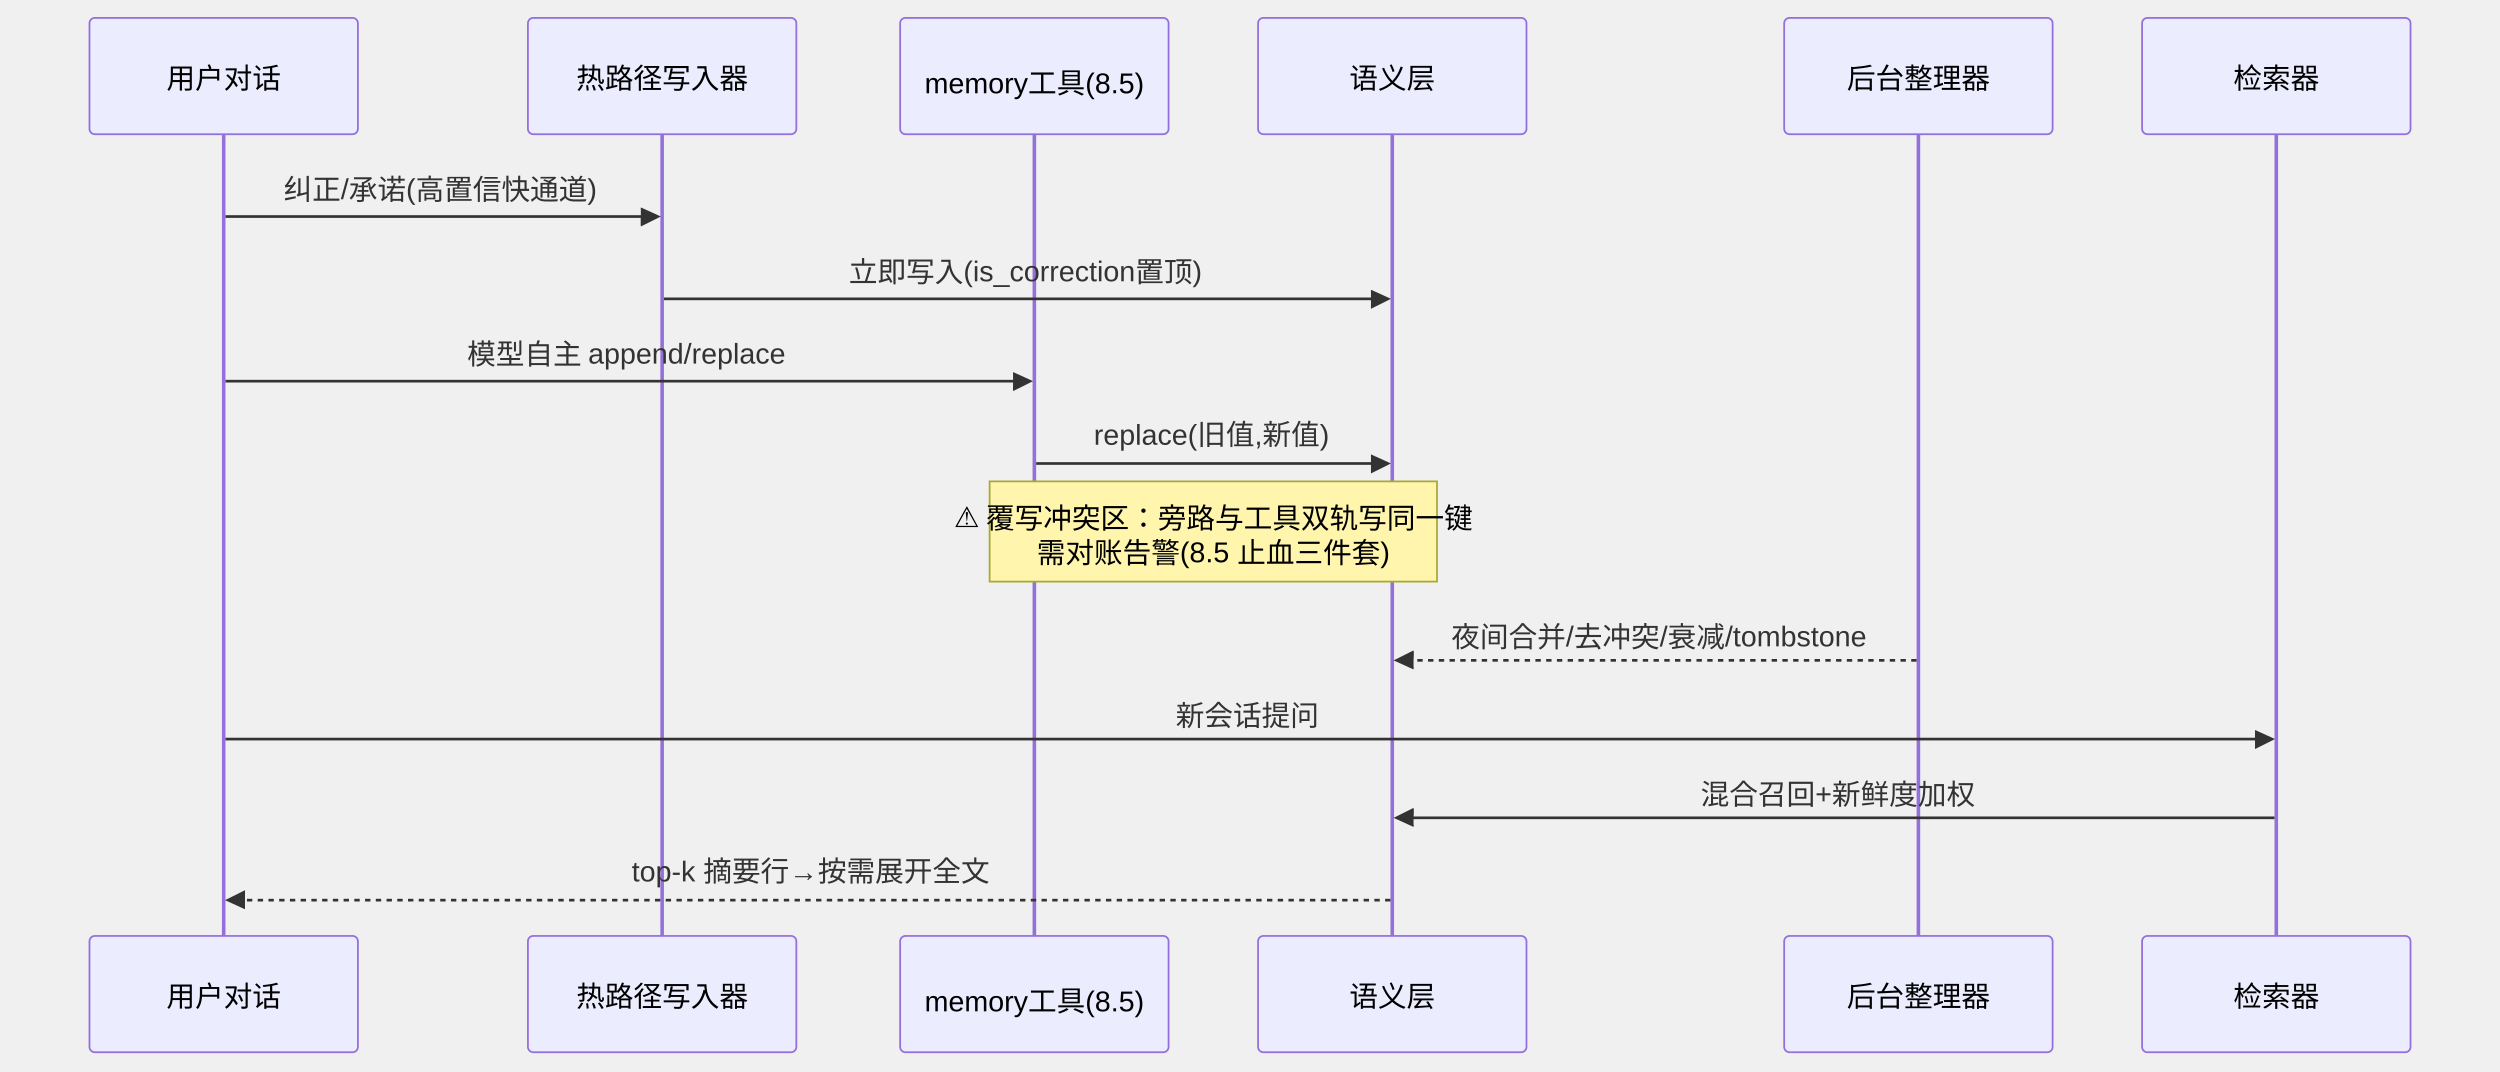
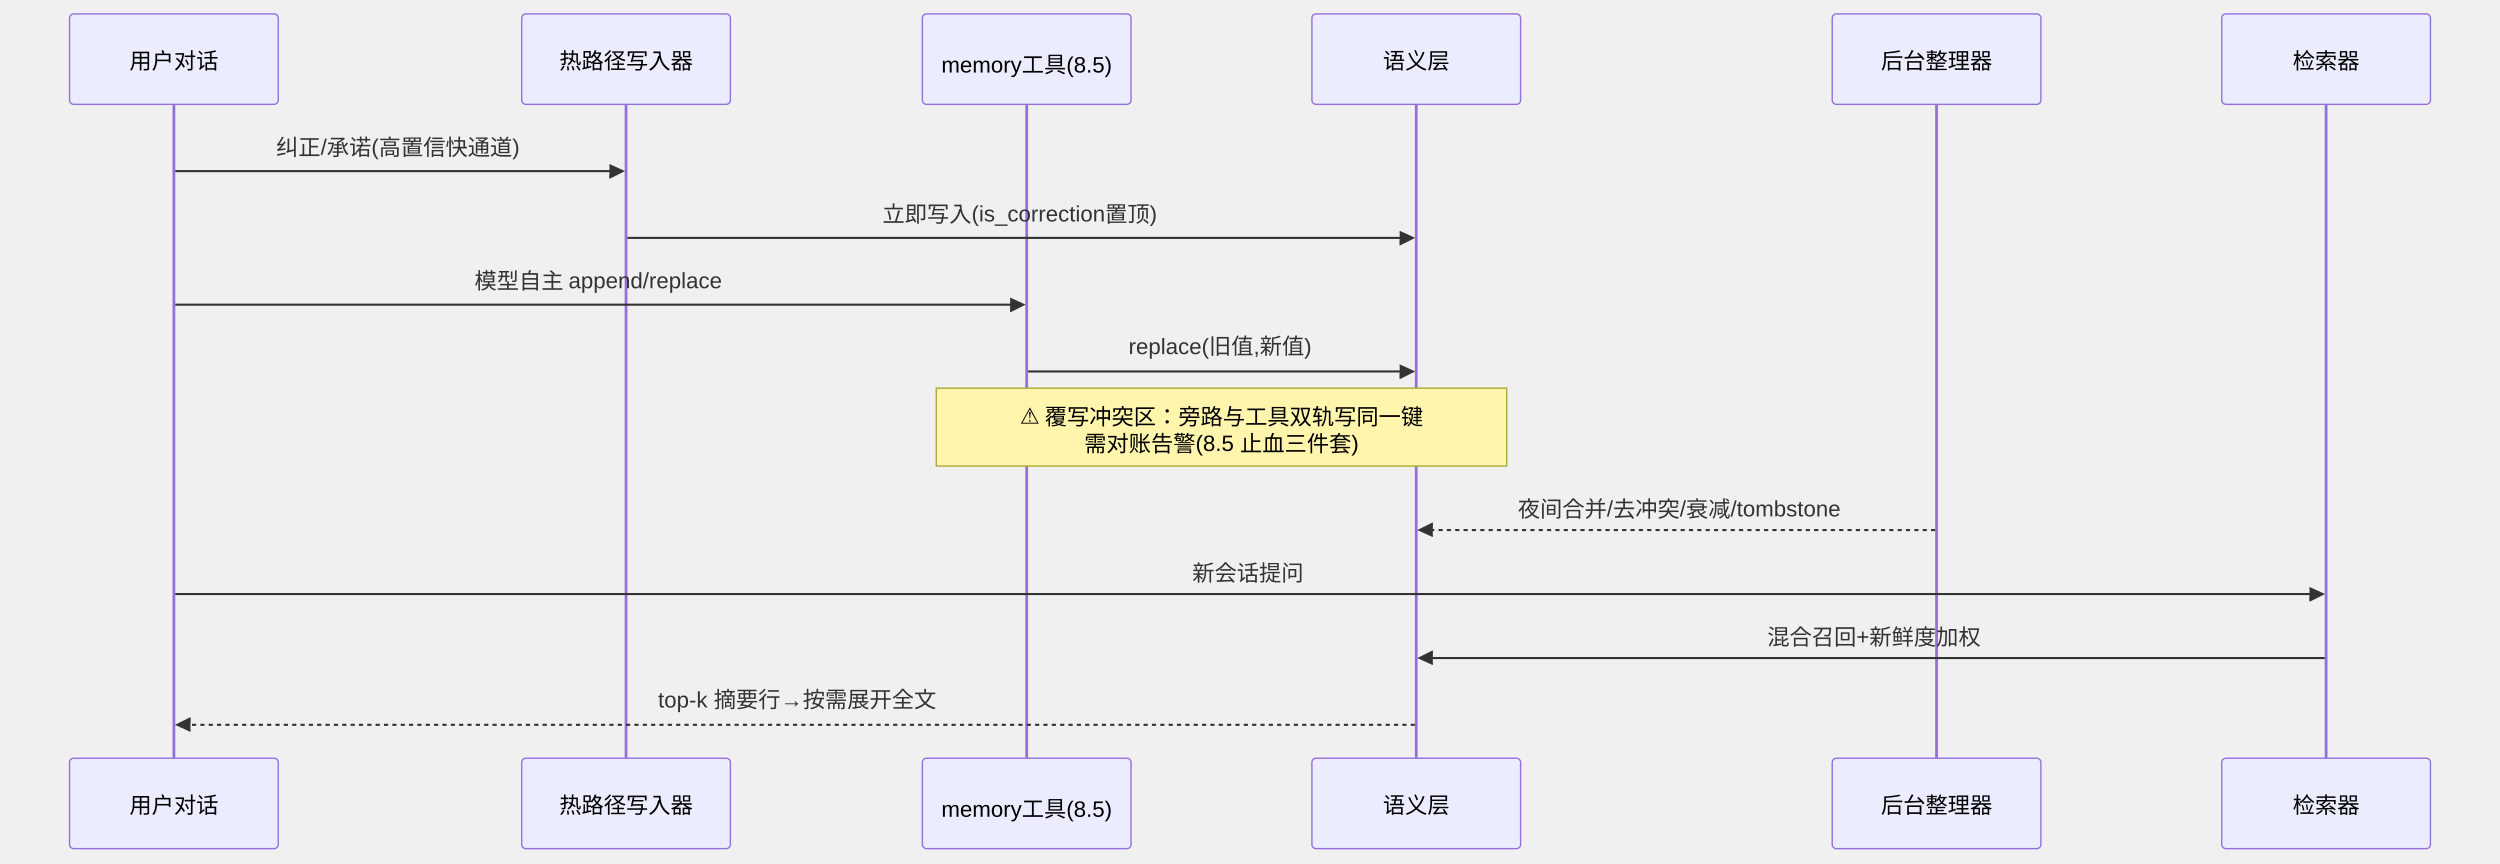
- <svg xmlns="http://www.w3.org/2000/svg" id="my-svg" width="100%" style="max-width: 1397px; background-color: white;" viewBox="-50 -10 1397 599" role="graphics-document document" aria-roledescription="sequence">
+ <svg xmlns="http://www.w3.org/2000/svg" id="my-svg" width="1797" height="621" viewBox="-50 -10 1797 621" role="graphics-document document" aria-roledescription="sequence" style="background-color: white;">
  <g>
-     <rect x="1147" y="513" fill="#eaeaea" stroke="#666" width="150" height="65" name="RT" rx="3" ry="3" class="actor actor-bottom" />
-     <text x="1222" y="545.5" dominant-baseline="central" alignment-baseline="central" class="actor actor-box" style="text-anchor: middle; font-size: 16px; font-weight: 400;">
-       <tspan x="1222" dy="0">检索器</tspan>
+     <rect x="1547" y="535" fill="#eaeaea" stroke="#666" width="150" height="65" name="RT" rx="3" ry="3" class="actor actor-bottom" />
+     <text x="1622" y="567.5" dominant-baseline="central" alignment-baseline="central" class="actor actor-box" style="text-anchor: middle; font-size: 16px; font-weight: 400;">
+       <tspan x="1622" dy="0">检索器</tspan>
    </text>
  </g>
  <g>
-     <rect x="947" y="513" fill="#eaeaea" stroke="#666" width="150" height="65" name="C" rx="3" ry="3" class="actor actor-bottom" />
-     <text x="1022" y="545.5" dominant-baseline="central" alignment-baseline="central" class="actor actor-box" style="text-anchor: middle; font-size: 16px; font-weight: 400;">
-       <tspan x="1022" dy="0">后台整理器</tspan>
+     <rect x="1267" y="535" fill="#eaeaea" stroke="#666" width="150" height="65" name="C" rx="3" ry="3" class="actor actor-bottom" />
+     <text x="1342" y="567.5" dominant-baseline="central" alignment-baseline="central" class="actor actor-box" style="text-anchor: middle; font-size: 16px; font-weight: 400;">
+       <tspan x="1342" dy="0">后台整理器</tspan>
    </text>
  </g>
  <g>
-     <rect x="653" y="513" fill="#eaeaea" stroke="#666" width="150" height="65" name="DB" rx="3" ry="3" class="actor actor-bottom" />
-     <text x="728" y="545.5" dominant-baseline="central" alignment-baseline="central" class="actor actor-box" style="text-anchor: middle; font-size: 16px; font-weight: 400;">
-       <tspan x="728" dy="0">语义层</tspan>
+     <rect x="893" y="535" fill="#eaeaea" stroke="#666" width="150" height="65" name="DB" rx="3" ry="3" class="actor actor-bottom" />
+     <text x="968" y="567.5" dominant-baseline="central" alignment-baseline="central" class="actor actor-box" style="text-anchor: middle; font-size: 16px; font-weight: 400;">
+       <tspan x="968" dy="0">语义层</tspan>
    </text>
  </g>
  <g>
-     <rect x="453" y="513" fill="#eaeaea" stroke="#666" width="150" height="65" name="M" rx="3" ry="3" class="actor actor-bottom" />
-     <text x="528" y="545.5" dominant-baseline="central" alignment-baseline="central" class="actor actor-box" style="text-anchor: middle; font-size: 16px; font-weight: 400;">
-       <tspan x="528" dy="0">memory工具(8.5)</tspan>
+     <rect x="613" y="535" fill="#eaeaea" stroke="#666" width="150" height="65" name="M" rx="3" ry="3" class="actor actor-bottom" />
+     <text x="688" y="567.5" dominant-baseline="central" alignment-baseline="central" class="actor actor-box" style="text-anchor: middle; font-size: 16px; font-weight: 400;">
+       <tspan x="688" dy="0">memory工具(8.5)</tspan>
    </text>
  </g>
  <g>
-     <rect x="245" y="513" fill="#eaeaea" stroke="#666" width="150" height="65" name="H" rx="3" ry="3" class="actor actor-bottom" />
-     <text x="320" y="545.5" dominant-baseline="central" alignment-baseline="central" class="actor actor-box" style="text-anchor: middle; font-size: 16px; font-weight: 400;">
-       <tspan x="320" dy="0">热路径写入器</tspan>
+     <rect x="325" y="535" fill="#eaeaea" stroke="#666" width="150" height="65" name="H" rx="3" ry="3" class="actor actor-bottom" />
+     <text x="400" y="567.5" dominant-baseline="central" alignment-baseline="central" class="actor actor-box" style="text-anchor: middle; font-size: 16px; font-weight: 400;">
+       <tspan x="400" dy="0">热路径写入器</tspan>
    </text>
  </g>
  <g>
-     <rect x="0" y="513" fill="#eaeaea" stroke="#666" width="150" height="65" name="U" rx="3" ry="3" class="actor actor-bottom" />
-     <text x="75" y="545.5" dominant-baseline="central" alignment-baseline="central" class="actor actor-box" style="text-anchor: middle; font-size: 16px; font-weight: 400;">
+     <rect x="0" y="535" fill="#eaeaea" stroke="#666" width="150" height="65" name="U" rx="3" ry="3" class="actor actor-bottom" />
+     <text x="75" y="567.5" dominant-baseline="central" alignment-baseline="central" class="actor actor-box" style="text-anchor: middle; font-size: 16px; font-weight: 400;">
      <tspan x="75" dy="0">用户对话</tspan>
    </text>
  </g>
  <g>
-     <line id="actor5" x1="1222" y1="65" x2="1222" y2="513" class="actor-line 200" stroke-width="0.5px" stroke="#999" name="RT" data-et="life-line" data-id="RT" />
+     <line id="actor5" x1="1622" y1="65" x2="1622" y2="535" class="actor-line 200" stroke-width="0.5px" stroke="#999" name="RT" data-et="life-line" data-id="RT" />
    <g id="root-5" data-et="participant" data-type="participant" data-id="RT">
-       <rect x="1147" y="0" fill="#eaeaea" stroke="#666" width="150" height="65" name="RT" rx="3" ry="3" class="actor actor-top" />
-       <text x="1222" y="32.5" dominant-baseline="central" alignment-baseline="central" class="actor actor-box" style="text-anchor: middle; font-size: 16px; font-weight: 400;">
-         <tspan x="1222" dy="0">检索器</tspan>
+       <rect x="1547" y="0" fill="#eaeaea" stroke="#666" width="150" height="65" name="RT" rx="3" ry="3" class="actor actor-top" />
+       <text x="1622" y="32.5" dominant-baseline="central" alignment-baseline="central" class="actor actor-box" style="text-anchor: middle; font-size: 16px; font-weight: 400;">
+         <tspan x="1622" dy="0">检索器</tspan>
      </text>
    </g>
  </g>
  <g>
-     <line id="actor4" x1="1022" y1="65" x2="1022" y2="513" class="actor-line 200" stroke-width="0.5px" stroke="#999" name="C" data-et="life-line" data-id="C" />
+     <line id="actor4" x1="1342" y1="65" x2="1342" y2="535" class="actor-line 200" stroke-width="0.5px" stroke="#999" name="C" data-et="life-line" data-id="C" />
    <g id="root-4" data-et="participant" data-type="participant" data-id="C">
-       <rect x="947" y="0" fill="#eaeaea" stroke="#666" width="150" height="65" name="C" rx="3" ry="3" class="actor actor-top" />
-       <text x="1022" y="32.5" dominant-baseline="central" alignment-baseline="central" class="actor actor-box" style="text-anchor: middle; font-size: 16px; font-weight: 400;">
-         <tspan x="1022" dy="0">后台整理器</tspan>
+       <rect x="1267" y="0" fill="#eaeaea" stroke="#666" width="150" height="65" name="C" rx="3" ry="3" class="actor actor-top" />
+       <text x="1342" y="32.5" dominant-baseline="central" alignment-baseline="central" class="actor actor-box" style="text-anchor: middle; font-size: 16px; font-weight: 400;">
+         <tspan x="1342" dy="0">后台整理器</tspan>
      </text>
    </g>
  </g>
  <g>
-     <line id="actor3" x1="728" y1="65" x2="728" y2="513" class="actor-line 200" stroke-width="0.5px" stroke="#999" name="DB" data-et="life-line" data-id="DB" />
+     <line id="actor3" x1="968" y1="65" x2="968" y2="535" class="actor-line 200" stroke-width="0.5px" stroke="#999" name="DB" data-et="life-line" data-id="DB" />
    <g id="root-3" data-et="participant" data-type="participant" data-id="DB">
-       <rect x="653" y="0" fill="#eaeaea" stroke="#666" width="150" height="65" name="DB" rx="3" ry="3" class="actor actor-top" />
-       <text x="728" y="32.5" dominant-baseline="central" alignment-baseline="central" class="actor actor-box" style="text-anchor: middle; font-size: 16px; font-weight: 400;">
-         <tspan x="728" dy="0">语义层</tspan>
+       <rect x="893" y="0" fill="#eaeaea" stroke="#666" width="150" height="65" name="DB" rx="3" ry="3" class="actor actor-top" />
+       <text x="968" y="32.5" dominant-baseline="central" alignment-baseline="central" class="actor actor-box" style="text-anchor: middle; font-size: 16px; font-weight: 400;">
+         <tspan x="968" dy="0">语义层</tspan>
      </text>
    </g>
  </g>
  <g>
-     <line id="actor2" x1="528" y1="65" x2="528" y2="513" class="actor-line 200" stroke-width="0.5px" stroke="#999" name="M" data-et="life-line" data-id="M" />
+     <line id="actor2" x1="688" y1="65" x2="688" y2="535" class="actor-line 200" stroke-width="0.5px" stroke="#999" name="M" data-et="life-line" data-id="M" />
    <g id="root-2" data-et="participant" data-type="participant" data-id="M">
-       <rect x="453" y="0" fill="#eaeaea" stroke="#666" width="150" height="65" name="M" rx="3" ry="3" class="actor actor-top" />
-       <text x="528" y="32.5" dominant-baseline="central" alignment-baseline="central" class="actor actor-box" style="text-anchor: middle; font-size: 16px; font-weight: 400;">
-         <tspan x="528" dy="0">memory工具(8.5)</tspan>
+       <rect x="613" y="0" fill="#eaeaea" stroke="#666" width="150" height="65" name="M" rx="3" ry="3" class="actor actor-top" />
+       <text x="688" y="32.5" dominant-baseline="central" alignment-baseline="central" class="actor actor-box" style="text-anchor: middle; font-size: 16px; font-weight: 400;">
+         <tspan x="688" dy="0">memory工具(8.5)</tspan>
      </text>
    </g>
  </g>
  <g>
-     <line id="actor1" x1="320" y1="65" x2="320" y2="513" class="actor-line 200" stroke-width="0.5px" stroke="#999" name="H" data-et="life-line" data-id="H" />
+     <line id="actor1" x1="400" y1="65" x2="400" y2="535" class="actor-line 200" stroke-width="0.5px" stroke="#999" name="H" data-et="life-line" data-id="H" />
    <g id="root-1" data-et="participant" data-type="participant" data-id="H">
-       <rect x="245" y="0" fill="#eaeaea" stroke="#666" width="150" height="65" name="H" rx="3" ry="3" class="actor actor-top" />
-       <text x="320" y="32.5" dominant-baseline="central" alignment-baseline="central" class="actor actor-box" style="text-anchor: middle; font-size: 16px; font-weight: 400;">
-         <tspan x="320" dy="0">热路径写入器</tspan>
+       <rect x="325" y="0" fill="#eaeaea" stroke="#666" width="150" height="65" name="H" rx="3" ry="3" class="actor actor-top" />
+       <text x="400" y="32.5" dominant-baseline="central" alignment-baseline="central" class="actor actor-box" style="text-anchor: middle; font-size: 16px; font-weight: 400;">
+         <tspan x="400" dy="0">热路径写入器</tspan>
      </text>
    </g>
  </g>
  <g>
-     <line id="actor0" x1="75" y1="65" x2="75" y2="513" class="actor-line 200" stroke-width="0.5px" stroke="#999" name="U" data-et="life-line" data-id="U" />
+     <line id="actor0" x1="75" y1="65" x2="75" y2="535" class="actor-line 200" stroke-width="0.5px" stroke="#999" name="U" data-et="life-line" data-id="U" />
    <g id="root-0" data-et="participant" data-type="participant" data-id="U">
      <rect x="0" y="0" fill="#eaeaea" stroke="#666" width="150" height="65" name="U" rx="3" ry="3" class="actor actor-top" />
      <text x="75" y="32.5" dominant-baseline="central" alignment-baseline="central" class="actor actor-box" style="text-anchor: middle; font-size: 16px; font-weight: 400;">
        <tspan x="75" dy="0">用户对话</tspan>
      </text>
    </g>
  </g>
  <style>#my-svg{font-family:"trebuchet ms",verdana,arial,sans-serif;font-size:16px;fill:#333;}@keyframes edge-animation-frame{from{stroke-dashoffset:0;}}@keyframes dash{to{stroke-dashoffset:0;}}#my-svg .edge-animation-slow{stroke-dasharray:9,5!important;stroke-dashoffset:900;animation:dash 50s linear infinite;stroke-linecap:round;}#my-svg .edge-animation-fast{stroke-dasharray:9,5!important;stroke-dashoffset:900;animation:dash 20s linear infinite;stroke-linecap:round;}#my-svg .error-icon{fill:#552222;}#my-svg .error-text{fill:#552222;stroke:#552222;}#my-svg .edge-thickness-normal{stroke-width:1px;}#my-svg .edge-thickness-thick{stroke-width:3.5px;}#my-svg .edge-pattern-solid{stroke-dasharray:0;}#my-svg .edge-thickness-invisible{stroke-width:0;fill:none;}#my-svg .edge-pattern-dashed{stroke-dasharray:3;}#my-svg .edge-pattern-dotted{stroke-dasharray:2;}#my-svg .marker{fill:#333333;stroke:#333333;}#my-svg .marker.cross{stroke:#333333;}#my-svg svg{font-family:"trebuchet ms",verdana,arial,sans-serif;font-size:16px;}#my-svg p{margin:0;}#my-svg .actor{stroke:#9370DB;fill:#ECECFF;stroke-width:1;}#my-svg rect.actor.outer-path[data-look="neo"]{filter:drop-shadow(1px 2px 2px rgba(185, 185, 185, 1));}#my-svg rect.note[data-look="neo"]{stroke:#aaaa33;fill:#fff5ad;filter:drop-shadow(1px 2px 2px rgba(185, 185, 185, 1));}#my-svg text.actor&gt;tspan{fill:black;stroke:none;}#my-svg .actor-line{stroke:#9370DB;}#my-svg .innerArc{stroke-width:1.5;stroke-dasharray:none;}#my-svg .messageLine0{stroke-width:1.5;stroke-dasharray:none;stroke:#333;}#my-svg .messageLine1{stroke-width:1.5;stroke-dasharray:2,2;stroke:#333;}#my-svg [id$="-arrowhead"] path{fill:#333;stroke:#333;}#my-svg .sequenceNumber{fill:white;}#my-svg [id$="-sequencenumber"]{fill:#333;}#my-svg [id$="-crosshead"] path{fill:#333;stroke:#333;}#my-svg .messageText{fill:#333;stroke:none;}#my-svg .labelBox{stroke:#9370DB;fill:#ECECFF;filter:none;}#my-svg .labelText,#my-svg .labelText&gt;tspan{fill:black;stroke:none;}#my-svg .loopText,#my-svg .loopText&gt;tspan{fill:black;stroke:none;}#my-svg .sectionTitle,#my-svg .sectionTitle&gt;tspan{fill:black;stroke:none;}#my-svg .loopLine{stroke-width:2px;stroke-dasharray:2,2;stroke:#9370DB;fill:#9370DB;}#my-svg .note{stroke:#aaaa33;fill:#fff5ad;}#my-svg .noteText,#my-svg .noteText&gt;tspan{fill:black;stroke:none;font-weight:normal;}#my-svg .activation0{fill:#f4f4f4;stroke:#666;}#my-svg .activation1{fill:#f4f4f4;stroke:#666;}#my-svg .activation2{fill:#f4f4f4;stroke:#666;}#my-svg .actorPopupMenu{position:absolute;}#my-svg .actorPopupMenuPanel{position:absolute;fill:#ECECFF;box-shadow:0px 8px 16px 0px rgba(0,0,0,0.2);filter:drop-shadow(3px 5px 2px rgb(0 0 0 / 0.4));}#my-svg .actor-man circle,#my-svg line{fill:#ECECFF;stroke-width:2px;}#my-svg g rect.rect{filter:drop-shadow(1px 2px 2px rgba(185, 185, 185, 1));stroke:#9370DB;}#my-svg .node .neo-node{stroke:#9370DB;}#my-svg [data-look="neo"].node rect,#my-svg [data-look="neo"].cluster rect,#my-svg [data-look="neo"].node polygon{stroke:#9370DB;filter:drop-shadow(1px 2px 2px rgba(185, 185, 185, 1));}#my-svg [data-look="neo"].swimlane.cluster rect{filter:none;}#my-svg [data-look="neo"].node path{stroke:#9370DB;stroke-width:1px;}#my-svg [data-look="neo"].node .outer-path{filter:drop-shadow(1px 2px 2px rgba(185, 185, 185, 1));}#my-svg [data-look="neo"].node .neo-line path{stroke:#9370DB;filter:none;}#my-svg [data-look="neo"].node circle{stroke:#9370DB;filter:drop-shadow(1px 2px 2px rgba(185, 185, 185, 1));}#my-svg [data-look="neo"].node circle .state-start{fill:#000000;}#my-svg [data-look="neo"].icon-shape .icon{fill:#9370DB;filter:drop-shadow(1px 2px 2px rgba(185, 185, 185, 1));}#my-svg [data-look="neo"].icon-shape .icon-neo path{stroke:#9370DB;filter:drop-shadow(1px 2px 2px rgba(185, 185, 185, 1));}#my-svg :root{--mermaid-font-family:"trebuchet ms",verdana,arial,sans-serif;}</style>
  <g />
  <defs>
    <symbol id="my-svg-computer" width="24" height="24">
      <path transform="scale(.5)" d="M2 2v13h20v-13h-20zm18 11h-16v-9h16v9zm-10.228 6l.466-1h3.524l.467 1h-4.457zm14.228 3h-24l2-6h2.104l-1.33 4h18.45l-1.297-4h2.073l2 6zm-5-10h-14v-7h14v7z" />
    </symbol>
  </defs>
  <defs>
    <symbol id="my-svg-database" fill-rule="evenodd" clip-rule="evenodd">
      <path transform="scale(.5)" d="M12.258.001l.256.004.255.005.253.008.251.01.249.012.247.015.246.016.242.019.241.02.239.023.236.024.233.027.231.028.229.031.225.032.223.034.22.036.217.038.214.04.211.041.208.043.205.045.201.046.198.048.194.05.191.051.187.053.183.054.18.056.175.057.172.059.168.06.163.061.16.063.155.064.15.066.074.033.073.033.071.034.07.034.069.035.068.035.067.035.066.035.064.036.064.036.062.036.06.036.06.037.058.037.058.037.055.038.055.038.053.038.052.038.051.039.05.039.048.039.047.039.045.04.044.04.043.04.041.04.04.041.039.041.037.041.036.041.034.041.033.042.032.042.03.042.029.042.027.042.026.043.024.043.023.043.021.043.02.043.018.044.017.043.015.044.013.044.012.044.011.045.009.044.007.045.006.045.004.045.002.045.001.045v17l-.001.045-.002.045-.004.045-.006.045-.007.045-.009.044-.011.045-.012.044-.013.044-.015.044-.017.043-.018.044-.02.043-.021.043-.023.043-.024.043-.026.043-.027.042-.029.042-.03.042-.032.042-.033.042-.034.041-.036.041-.037.041-.039.041-.04.041-.041.04-.043.04-.044.04-.045.04-.047.039-.048.039-.05.039-.051.039-.052.038-.053.038-.055.038-.055.038-.058.037-.058.037-.06.037-.06.036-.062.036-.064.036-.064.036-.066.035-.067.035-.068.035-.069.035-.07.034-.071.034-.073.033-.074.033-.15.066-.155.064-.16.063-.163.061-.168.06-.172.059-.175.057-.18.056-.183.054-.187.053-.191.051-.194.05-.198.048-.201.046-.205.045-.208.043-.211.041-.214.04-.217.038-.22.036-.223.034-.225.032-.229.031-.231.028-.233.027-.236.024-.239.023-.241.02-.242.019-.246.016-.247.015-.249.012-.251.01-.253.008-.255.005-.256.004-.258.001-.258-.001-.256-.004-.255-.005-.253-.008-.251-.01-.249-.012-.247-.015-.245-.016-.243-.019-.241-.02-.238-.023-.236-.024-.234-.027-.231-.028-.228-.031-.226-.032-.223-.034-.22-.036-.217-.038-.214-.04-.211-.041-.208-.043-.204-.045-.201-.046-.198-.048-.195-.05-.19-.051-.187-.053-.184-.054-.179-.056-.176-.057-.172-.059-.167-.06-.164-.061-.159-.063-.155-.064-.151-.066-.074-.033-.072-.033-.072-.034-.07-.034-.069-.035-.068-.035-.067-.035-.066-.035-.064-.036-.063-.036-.062-.036-.061-.036-.06-.037-.058-.037-.057-.037-.056-.038-.055-.038-.053-.038-.052-.038-.051-.039-.049-.039-.049-.039-.046-.039-.046-.04-.044-.04-.043-.04-.041-.04-.04-.041-.039-.041-.037-.041-.036-.041-.034-.041-.033-.042-.032-.042-.03-.042-.029-.042-.027-.042-.026-.043-.024-.043-.023-.043-.021-.043-.02-.043-.018-.044-.017-.043-.015-.044-.013-.044-.012-.044-.011-.045-.009-.044-.007-.045-.006-.045-.004-.045-.002-.045-.001-.045v-17l.001-.045.002-.045.004-.045.006-.045.007-.045.009-.044.011-.045.012-.044.013-.044.015-.044.017-.043.018-.044.02-.043.021-.043.023-.043.024-.043.026-.043.027-.042.029-.042.03-.042.032-.042.033-.042.034-.041.036-.041.037-.041.039-.041.04-.041.041-.04.043-.04.044-.04.046-.04.046-.039.049-.039.049-.039.051-.039.052-.038.053-.038.055-.038.056-.038.057-.037.058-.037.06-.037.061-.036.062-.036.063-.036.064-.036.066-.035.067-.035.068-.035.069-.035.07-.034.072-.034.072-.033.074-.033.151-.066.155-.064.159-.063.164-.061.167-.06.172-.059.176-.057.179-.056.184-.054.187-.053.19-.051.195-.05.198-.048.201-.046.204-.045.208-.043.211-.041.214-.04.217-.038.22-.036.223-.034.226-.032.228-.031.231-.028.234-.027.236-.024.238-.023.241-.02.243-.019.245-.016.247-.015.249-.012.251-.01.253-.008.255-.005.256-.004.258-.001.258.001zm-9.258 20.499v.01l.001.021.003.021.004.022.005.021.006.022.007.022.009.023.01.022.011.023.012.023.013.023.015.023.016.024.017.023.018.024.019.024.021.024.022.025.023.024.024.025.052.049.056.05.061.051.066.051.07.051.075.051.079.052.084.052.088.052.092.052.097.052.102.051.105.052.11.052.114.051.119.051.123.051.127.05.131.05.135.05.139.048.144.049.147.047.152.047.155.047.16.045.163.045.167.043.171.043.176.041.178.041.183.039.187.039.19.037.194.035.197.035.202.033.204.031.209.03.212.029.216.027.219.025.222.024.226.021.23.02.233.018.236.016.24.015.243.012.246.01.249.008.253.005.256.004.259.001.26-.001.257-.004.254-.005.25-.008.247-.011.244-.012.241-.014.237-.016.233-.018.231-.021.226-.021.224-.024.22-.026.216-.027.212-.028.21-.031.205-.031.202-.034.198-.034.194-.036.191-.037.187-.039.183-.04.179-.04.175-.042.172-.043.168-.044.163-.045.16-.046.155-.046.152-.047.148-.048.143-.049.139-.049.136-.05.131-.05.126-.05.123-.051.118-.052.114-.051.11-.052.106-.052.101-.052.096-.052.092-.052.088-.053.083-.051.079-.052.074-.052.07-.051.065-.051.06-.051.056-.05.051-.05.023-.024.023-.025.021-.024.02-.024.019-.024.018-.024.017-.024.015-.023.014-.024.013-.023.012-.023.01-.023.01-.022.008-.022.006-.022.006-.022.004-.022.004-.021.001-.021.001-.021v-4.127l-.077.055-.08.053-.083.054-.085.053-.087.052-.09.052-.093.051-.095.05-.097.05-.1.049-.102.049-.105.048-.106.047-.109.047-.111.046-.114.045-.115.045-.118.044-.12.043-.122.042-.124.042-.126.041-.128.04-.13.04-.132.038-.134.038-.135.037-.138.037-.139.035-.142.035-.143.034-.144.033-.147.032-.148.031-.15.03-.151.03-.153.029-.154.027-.156.027-.158.026-.159.025-.161.024-.162.023-.163.022-.165.021-.166.02-.167.019-.169.018-.169.017-.171.016-.173.015-.173.014-.175.013-.175.012-.177.011-.178.01-.179.008-.179.008-.181.006-.182.005-.182.004-.184.003-.184.002h-.37l-.184-.002-.184-.003-.182-.004-.182-.005-.181-.006-.179-.008-.179-.008-.178-.01-.176-.011-.176-.012-.175-.013-.173-.014-.172-.015-.171-.016-.17-.017-.169-.018-.167-.019-.166-.02-.165-.021-.163-.022-.162-.023-.161-.024-.159-.025-.157-.026-.156-.027-.155-.027-.153-.029-.151-.03-.15-.03-.148-.031-.146-.032-.145-.033-.143-.034-.141-.035-.14-.035-.137-.037-.136-.037-.134-.038-.132-.038-.13-.04-.128-.04-.126-.041-.124-.042-.122-.042-.12-.044-.117-.043-.116-.045-.113-.045-.112-.046-.109-.047-.106-.047-.105-.048-.102-.049-.1-.049-.097-.05-.095-.05-.093-.052-.09-.051-.087-.052-.085-.053-.083-.054-.08-.054-.077-.054v4.127zm0-5.654v.011l.001.021.003.021.004.021.005.022.006.022.007.022.009.022.01.022.011.023.012.023.013.023.015.024.016.023.017.024.018.024.019.024.021.024.022.024.023.025.024.024.052.05.056.05.061.05.066.051.07.051.075.052.079.051.084.052.088.052.092.052.097.052.102.052.105.052.11.051.114.051.119.052.123.05.127.051.131.05.135.049.139.049.144.048.147.048.152.047.155.046.16.045.163.045.167.044.171.042.176.042.178.04.183.04.187.038.19.037.194.036.197.034.202.033.204.032.209.03.212.028.216.027.219.025.222.024.226.022.23.02.233.018.236.016.24.014.243.012.246.01.249.008.253.006.256.003.259.001.26-.001.257-.003.254-.006.25-.008.247-.01.244-.012.241-.015.237-.016.233-.018.231-.02.226-.022.224-.024.22-.025.216-.027.212-.029.21-.03.205-.032.202-.033.198-.035.194-.036.191-.037.187-.039.183-.039.179-.041.175-.042.172-.043.168-.044.163-.045.16-.045.155-.047.152-.047.148-.048.143-.048.139-.05.136-.049.131-.05.126-.051.123-.051.118-.051.114-.052.11-.052.106-.052.101-.052.096-.052.092-.052.088-.052.083-.052.079-.052.074-.051.07-.052.065-.051.06-.05.056-.051.051-.049.023-.025.023-.024.021-.025.02-.024.019-.024.018-.024.017-.024.015-.023.014-.023.013-.024.012-.022.01-.023.01-.023.008-.022.006-.022.006-.022.004-.021.004-.022.001-.021.001-.021v-4.139l-.077.054-.08.054-.083.054-.085.052-.087.053-.09.051-.093.051-.095.051-.097.05-.1.049-.102.049-.105.048-.106.047-.109.047-.111.046-.114.045-.115.044-.118.044-.12.044-.122.042-.124.042-.126.041-.128.04-.13.039-.132.039-.134.038-.135.037-.138.036-.139.036-.142.035-.143.033-.144.033-.147.033-.148.031-.15.03-.151.03-.153.028-.154.028-.156.027-.158.026-.159.025-.161.024-.162.023-.163.022-.165.021-.166.02-.167.019-.169.018-.169.017-.171.016-.173.015-.173.014-.175.013-.175.012-.177.011-.178.009-.179.009-.179.007-.181.007-.182.005-.182.004-.184.003-.184.002h-.37l-.184-.002-.184-.003-.182-.004-.182-.005-.181-.007-.179-.007-.179-.009-.178-.009-.176-.011-.176-.012-.175-.013-.173-.014-.172-.015-.171-.016-.17-.017-.169-.018-.167-.019-.166-.02-.165-.021-.163-.022-.162-.023-.161-.024-.159-.025-.157-.026-.156-.027-.155-.028-.153-.028-.151-.03-.15-.03-.148-.031-.146-.033-.145-.033-.143-.033-.141-.035-.14-.036-.137-.036-.136-.037-.134-.038-.132-.039-.13-.039-.128-.04-.126-.041-.124-.042-.122-.043-.12-.043-.117-.044-.116-.044-.113-.046-.112-.046-.109-.046-.106-.047-.105-.048-.102-.049-.1-.049-.097-.05-.095-.051-.093-.051-.09-.051-.087-.053-.085-.052-.083-.054-.08-.054-.077-.054v4.139zm0-5.666v.011l.001.02.003.022.004.021.005.022.006.021.007.022.009.023.01.022.011.023.012.023.013.023.015.023.016.024.017.024.018.023.019.024.021.025.022.024.023.024.024.025.052.05.056.05.061.05.066.051.07.051.075.052.079.051.084.052.088.052.092.052.097.052.102.052.105.051.11.052.114.051.119.051.123.051.127.05.131.05.135.05.139.049.144.048.147.048.152.047.155.046.16.045.163.045.167.043.171.043.176.042.178.04.183.04.187.038.19.037.194.036.197.034.202.033.204.032.209.03.212.028.216.027.219.025.222.024.226.021.23.02.233.018.236.017.24.014.243.012.246.01.249.008.253.006.256.003.259.001.26-.001.257-.003.254-.006.25-.008.247-.01.244-.013.241-.014.237-.016.233-.018.231-.02.226-.022.224-.024.22-.025.216-.027.212-.029.21-.03.205-.032.202-.033.198-.035.194-.036.191-.037.187-.039.183-.039.179-.041.175-.042.172-.043.168-.044.163-.045.16-.045.155-.047.152-.047.148-.048.143-.049.139-.049.136-.049.131-.051.126-.05.123-.051.118-.052.114-.051.11-.052.106-.052.101-.052.096-.052.092-.052.088-.052.083-.052.079-.052.074-.052.07-.051.065-.051.06-.051.056-.05.051-.049.023-.025.023-.025.021-.024.02-.024.019-.024.018-.024.017-.024.015-.023.014-.024.013-.023.012-.023.01-.022.01-.023.008-.022.006-.022.006-.022.004-.022.004-.021.001-.021.001-.021v-4.153l-.077.054-.08.054-.083.053-.085.053-.087.053-.09.051-.093.051-.095.051-.097.05-.1.049-.102.048-.105.048-.106.048-.109.046-.111.046-.114.046-.115.044-.118.044-.12.043-.122.043-.124.042-.126.041-.128.04-.13.039-.132.039-.134.038-.135.037-.138.036-.139.036-.142.034-.143.034-.144.033-.147.032-.148.032-.15.03-.151.03-.153.028-.154.028-.156.027-.158.026-.159.024-.161.024-.162.023-.163.023-.165.021-.166.02-.167.019-.169.018-.169.017-.171.016-.173.015-.173.014-.175.013-.175.012-.177.01-.178.01-.179.009-.179.007-.181.006-.182.006-.182.004-.184.003-.184.001-.185.001-.185-.001-.184-.001-.184-.003-.182-.004-.182-.006-.181-.006-.179-.007-.179-.009-.178-.01-.176-.01-.176-.012-.175-.013-.173-.014-.172-.015-.171-.016-.17-.017-.169-.018-.167-.019-.166-.02-.165-.021-.163-.023-.162-.023-.161-.024-.159-.024-.157-.026-.156-.027-.155-.028-.153-.028-.151-.03-.15-.03-.148-.032-.146-.032-.145-.033-.143-.034-.141-.034-.14-.036-.137-.036-.136-.037-.134-.038-.132-.039-.13-.039-.128-.041-.126-.041-.124-.041-.122-.043-.12-.043-.117-.044-.116-.044-.113-.046-.112-.046-.109-.046-.106-.048-.105-.048-.102-.048-.1-.05-.097-.049-.095-.051-.093-.051-.09-.052-.087-.052-.085-.053-.083-.053-.08-.054-.077-.054v4.153zm8.74-8.179l-.257.004-.254.005-.25.008-.247.011-.244.012-.241.014-.237.016-.233.018-.231.021-.226.022-.224.023-.22.026-.216.027-.212.028-.21.031-.205.032-.202.033-.198.034-.194.036-.191.038-.187.038-.183.04-.179.041-.175.042-.172.043-.168.043-.163.045-.16.046-.155.046-.152.048-.148.048-.143.048-.139.049-.136.05-.131.05-.126.051-.123.051-.118.051-.114.052-.11.052-.106.052-.101.052-.096.052-.092.052-.088.052-.083.052-.079.052-.074.051-.07.052-.065.051-.06.05-.056.05-.051.05-.023.025-.023.024-.021.024-.02.025-.019.024-.018.024-.017.023-.015.024-.014.023-.013.023-.012.023-.01.023-.01.022-.008.022-.006.023-.006.021-.004.022-.004.021-.001.021-.001.021.001.021.001.021.004.021.004.022.006.021.006.023.008.022.01.022.01.023.012.023.013.023.014.023.015.024.017.023.018.024.019.024.02.025.021.024.023.024.023.025.051.05.056.05.06.05.065.051.07.052.074.051.079.052.083.052.088.052.092.052.096.052.101.052.106.052.11.052.114.052.118.051.123.051.126.051.131.05.136.05.139.049.143.048.148.048.152.048.155.046.16.046.163.045.168.043.172.043.175.042.179.041.183.04.187.038.191.038.194.036.198.034.202.033.205.032.21.031.212.028.216.027.22.026.224.023.226.022.231.021.233.018.237.016.241.014.244.012.247.011.25.008.254.005.257.004.26.001.26-.001.257-.004.254-.005.25-.008.247-.011.244-.012.241-.014.237-.016.233-.018.231-.021.226-.022.224-.023.22-.026.216-.027.212-.028.21-.031.205-.032.202-.033.198-.034.194-.036.191-.038.187-.038.183-.04.179-.041.175-.042.172-.043.168-.043.163-.045.16-.046.155-.046.152-.048.148-.048.143-.048.139-.049.136-.05.131-.05.126-.051.123-.051.118-.051.114-.052.11-.052.106-.052.101-.052.096-.052.092-.052.088-.052.083-.052.079-.052.074-.051.07-.052.065-.051.06-.05.056-.05.051-.05.023-.025.023-.024.021-.024.02-.025.019-.024.018-.024.017-.023.015-.024.014-.023.013-.023.012-.023.01-.023.01-.022.008-.022.006-.023.006-.021.004-.022.004-.021.001-.021.001-.021-.001-.021-.001-.021-.004-.021-.004-.022-.006-.021-.006-.023-.008-.022-.01-.022-.01-.023-.012-.023-.013-.023-.014-.023-.015-.024-.017-.023-.018-.024-.019-.024-.02-.025-.021-.024-.023-.024-.023-.025-.051-.05-.056-.05-.06-.05-.065-.051-.07-.052-.074-.051-.079-.052-.083-.052-.088-.052-.092-.052-.096-.052-.101-.052-.106-.052-.11-.052-.114-.052-.118-.051-.123-.051-.126-.051-.131-.05-.136-.05-.139-.049-.143-.048-.148-.048-.152-.048-.155-.046-.16-.046-.163-.045-.168-.043-.172-.043-.175-.042-.179-.041-.183-.04-.187-.038-.191-.038-.194-.036-.198-.034-.202-.033-.205-.032-.21-.031-.212-.028-.216-.027-.22-.026-.224-.023-.226-.022-.231-.021-.233-.018-.237-.016-.241-.014-.244-.012-.247-.011-.25-.008-.254-.005-.257-.004-.26-.001-.26.001z" />
    </symbol>
  </defs>
  <defs>
    <symbol id="my-svg-clock" width="24" height="24">
      <path transform="scale(.5)" d="M12 2c5.514 0 10 4.486 10 10s-4.486 10-10 10-10-4.486-10-10 4.486-10 10-10zm0-2c-6.627 0-12 5.373-12 12s5.373 12 12 12 12-5.373 12-12-5.373-12-12-12zm5.848 12.459c.202.038.202.333.001.372-1.907.361-6.045 1.111-6.547 1.111-.719 0-1.301-.582-1.301-1.301 0-.512.77-5.447 1.125-7.445.034-.192.312-.181.343.014l.985 6.238 5.394 1.011z" />
    </symbol>
  </defs>
  <defs>
    <marker id="my-svg-arrowhead" refX="7.9" refY="5" markerUnits="userSpaceOnUse" markerWidth="12" markerHeight="12" orient="auto-start-reverse">
      <path d="M -1 0 L 10 5 L 0 10 z" />
    </marker>
  </defs>
  <defs>
    <marker id="my-svg-crosshead" markerWidth="15" markerHeight="8" orient="auto" refX="4" refY="4.5">
      <path fill="none" stroke="#000000" stroke-width="1pt" d="M 1,2 L 6,7 M 6,2 L 1,7" style="stroke-dasharray: 0, 0;" />
    </marker>
  </defs>
  <defs>
    <marker id="my-svg-filled-head" refX="15.5" refY="7" markerWidth="20" markerHeight="28" orient="auto">
      <path d="M 18,7 L9,13 L14,7 L9,1 Z" />
    </marker>
  </defs>
  <defs>
    <marker id="my-svg-sequencenumber" refX="15" refY="15" markerWidth="60" markerHeight="40" orient="auto">
      <circle cx="15" cy="15" r="6" />
    </marker>
  </defs>
  <defs>
    <marker id="my-svg-solidTopArrowHead" refX="7.9" refY="7.25" markerUnits="userSpaceOnUse" markerWidth="12" markerHeight="12" orient="auto-start-reverse">
      <path d="M 0 0 L 10 8 L 0 8 z" />
    </marker>
  </defs>
  <defs>
    <marker id="my-svg-solidBottomArrowHead" refX="7.9" refY="0.75" markerUnits="userSpaceOnUse" markerWidth="12" markerHeight="12" orient="auto-start-reverse">
      <path d="M 0 0 L 10 0 L 0 8 z" />
    </marker>
  </defs>
  <defs>
    <marker id="my-svg-stickTopArrowHead" refX="7.5" refY="7" markerUnits="userSpaceOnUse" markerWidth="12" markerHeight="12" orient="auto-start-reverse">
      <path d="M 0 0 L 7 7" stroke="black" stroke-width="1.5" fill="none" />
    </marker>
  </defs>
  <defs>
    <marker id="my-svg-stickBottomArrowHead" refX="7.5" refY="0" markerUnits="userSpaceOnUse" markerWidth="12" markerHeight="12" orient="auto-start-reverse">
      <path d="M 0 7 L 7 0" stroke="black" stroke-width="1.5" fill="none" />
    </marker>
  </defs>
  <g data-et="note" data-id="i4">
-     <rect x="503" y="259" fill="#EDF2AE" stroke="#666" width="250" height="56" class="note" />
-     <text x="628" y="264" text-anchor="middle" dominant-baseline="middle" alignment-baseline="middle" class="noteText" dy="1em" style="font-size: 16px; font-weight: 400;">
-       <tspan x="628">⚠️ 覆写冲突区：旁路与工具双轨写同一键</tspan>
+     <rect x="623" y="269" fill="#EDF2AE" stroke="#666" width="410" height="56" class="note" />
+     <text x="828" y="274" text-anchor="middle" dominant-baseline="middle" alignment-baseline="middle" class="noteText" dy="1em" style="font-size: 16px; font-weight: 400;">
+       <tspan x="828">⚠️ 覆写冲突区：旁路与工具双轨写同一键</tspan>
    </text>
-     <text x="628" y="283" text-anchor="middle" dominant-baseline="middle" alignment-baseline="middle" class="noteText" dy="1em" style="font-size: 16px; font-weight: 400;">
-       <tspan x="628">需对账告警(8.5 止血三件套)</tspan>
+     <text x="828" y="293" text-anchor="middle" dominant-baseline="middle" alignment-baseline="middle" class="noteText" dy="1em" style="font-size: 16px; font-weight: 400;">
+       <tspan x="828">需对账告警(8.5 止血三件套)</tspan>
    </text>
  </g>
-   <text x="196" y="80" text-anchor="middle" dominant-baseline="middle" alignment-baseline="middle" class="messageText" dy="1em" style="font-size: 16px; font-weight: 400;">纠正/承诺(高置信快通道)</text>
-   <line x1="76" y1="111" x2="316" y2="111" class="messageLine0" data-et="message" data-id="i0" data-from="U" data-to="H" stroke-width="2" stroke="none" marker-end="url(#my-svg-arrowhead)" style="fill: none;" />
-   <text x="523" y="126" text-anchor="middle" dominant-baseline="middle" alignment-baseline="middle" class="messageText" dy="1em" style="font-size: 16px; font-weight: 400;">立即写入(is_correction置顶)</text>
-   <line x1="321" y1="157" x2="724" y2="157" class="messageLine0" data-et="message" data-id="i1" data-from="H" data-to="DB" stroke-width="2" stroke="none" marker-end="url(#my-svg-arrowhead)" style="fill: none;" />
-   <text x="300" y="172" text-anchor="middle" dominant-baseline="middle" alignment-baseline="middle" class="messageText" dy="1em" style="font-size: 16px; font-weight: 400;">模型自主 append/replace</text>
-   <line x1="76" y1="203" x2="524" y2="203" class="messageLine0" data-et="message" data-id="i2" data-from="U" data-to="M" stroke-width="2" stroke="none" marker-end="url(#my-svg-arrowhead)" style="fill: none;" />
-   <text x="627" y="218" text-anchor="middle" dominant-baseline="middle" alignment-baseline="middle" class="messageText" dy="1em" style="font-size: 16px; font-weight: 400;">replace(旧值,新值)</text>
-   <line x1="529" y1="249" x2="724" y2="249" class="messageLine0" data-et="message" data-id="i3" data-from="M" data-to="DB" stroke-width="2" stroke="none" marker-end="url(#my-svg-arrowhead)" style="fill: none;" />
-   <text x="877" y="330" text-anchor="middle" dominant-baseline="middle" alignment-baseline="middle" class="messageText" dy="1em" style="font-size: 16px; font-weight: 400;">夜间合并/去冲突/衰减/tombstone</text>
-   <line x1="1021" y1="359" x2="732" y2="359" class="messageLine1" data-et="message" data-id="i5" data-from="C" data-to="DB" stroke-width="2" stroke="none" marker-end="url(#my-svg-arrowhead)" style="stroke-dasharray: 3, 3; fill: none;" />
-   <text x="647" y="374" text-anchor="middle" dominant-baseline="middle" alignment-baseline="middle" class="messageText" dy="1em" style="font-size: 16px; font-weight: 400;">新会话提问</text>
-   <line x1="76" y1="403" x2="1218" y2="403" class="messageLine0" data-et="message" data-id="i6" data-from="U" data-to="RT" stroke-width="2" stroke="none" marker-end="url(#my-svg-arrowhead)" style="fill: none;" />
-   <text x="977" y="418" text-anchor="middle" dominant-baseline="middle" alignment-baseline="middle" class="messageText" dy="1em" style="font-size: 16px; font-weight: 400;">混合召回+新鲜度加权</text>
-   <line x1="1221" y1="447" x2="732" y2="447" class="messageLine0" data-et="message" data-id="i7" data-from="RT" data-to="DB" stroke-width="2" stroke="none" marker-end="url(#my-svg-arrowhead)" style="fill: none;" />
-   <text x="403" y="462" text-anchor="middle" dominant-baseline="middle" alignment-baseline="middle" class="messageText" dy="1em" style="font-size: 16px; font-weight: 400;">top-k 摘要行→按需展开全文</text>
-   <line x1="727" y1="493" x2="79" y2="493" class="messageLine1" data-et="message" data-id="i8" data-from="DB" data-to="U" stroke-width="2" stroke="none" marker-end="url(#my-svg-arrowhead)" style="stroke-dasharray: 3, 3; fill: none;" />
+   <text x="236" y="80" text-anchor="middle" dominant-baseline="middle" alignment-baseline="middle" class="messageText" dy="1em" style="font-size: 16px; font-weight: 400;">纠正/承诺(高置信快通道)</text>
+   <line x1="76" y1="113" x2="396" y2="113" class="messageLine0" data-et="message" data-id="i0" data-from="U" data-to="H" stroke-width="2" stroke="none" marker-end="url(#my-svg-arrowhead)" style="fill: none;" />
+   <text x="683" y="128" text-anchor="middle" dominant-baseline="middle" alignment-baseline="middle" class="messageText" dy="1em" style="font-size: 16px; font-weight: 400;">立即写入(is_correction置顶)</text>
+   <line x1="401" y1="161" x2="964" y2="161" class="messageLine0" data-et="message" data-id="i1" data-from="H" data-to="DB" stroke-width="2" stroke="none" marker-end="url(#my-svg-arrowhead)" style="fill: none;" />
+   <text x="380" y="176" text-anchor="middle" dominant-baseline="middle" alignment-baseline="middle" class="messageText" dy="1em" style="font-size: 16px; font-weight: 400;">模型自主 append/replace</text>
+   <line x1="76" y1="209" x2="684" y2="209" class="messageLine0" data-et="message" data-id="i2" data-from="U" data-to="M" stroke-width="2" stroke="none" marker-end="url(#my-svg-arrowhead)" style="fill: none;" />
+   <text x="827" y="224" text-anchor="middle" dominant-baseline="middle" alignment-baseline="middle" class="messageText" dy="1em" style="font-size: 16px; font-weight: 400;">replace(旧值,新值)</text>
+   <line x1="689" y1="257" x2="964" y2="257" class="messageLine0" data-et="message" data-id="i3" data-from="M" data-to="DB" stroke-width="2" stroke="none" marker-end="url(#my-svg-arrowhead)" style="fill: none;" />
+   <text x="1157" y="340" text-anchor="middle" dominant-baseline="middle" alignment-baseline="middle" class="messageText" dy="1em" style="font-size: 16px; font-weight: 400;">夜间合并/去冲突/衰减/tombstone</text>
+   <line x1="1341" y1="371" x2="972" y2="371" class="messageLine1" data-et="message" data-id="i5" data-from="C" data-to="DB" stroke-width="2" stroke="none" marker-end="url(#my-svg-arrowhead)" style="stroke-dasharray: 3, 3; fill: none;" />
+   <text x="847" y="386" text-anchor="middle" dominant-baseline="middle" alignment-baseline="middle" class="messageText" dy="1em" style="font-size: 16px; font-weight: 400;">新会话提问</text>
+   <line x1="76" y1="417" x2="1618" y2="417" class="messageLine0" data-et="message" data-id="i6" data-from="U" data-to="RT" stroke-width="2" stroke="none" marker-end="url(#my-svg-arrowhead)" style="fill: none;" />
+   <text x="1297" y="432" text-anchor="middle" dominant-baseline="middle" alignment-baseline="middle" class="messageText" dy="1em" style="font-size: 16px; font-weight: 400;">混合召回+新鲜度加权</text>
+   <line x1="1621" y1="463" x2="972" y2="463" class="messageLine0" data-et="message" data-id="i7" data-from="RT" data-to="DB" stroke-width="2" stroke="none" marker-end="url(#my-svg-arrowhead)" style="fill: none;" />
+   <text x="523" y="478" text-anchor="middle" dominant-baseline="middle" alignment-baseline="middle" class="messageText" dy="1em" style="font-size: 16px; font-weight: 400;">top-k 摘要行→按需展开全文</text>
+   <line x1="967" y1="511" x2="79" y2="511" class="messageLine1" data-et="message" data-id="i8" data-from="DB" data-to="U" stroke-width="2" stroke="none" marker-end="url(#my-svg-arrowhead)" style="stroke-dasharray: 3, 3; fill: none;" />
</svg>
